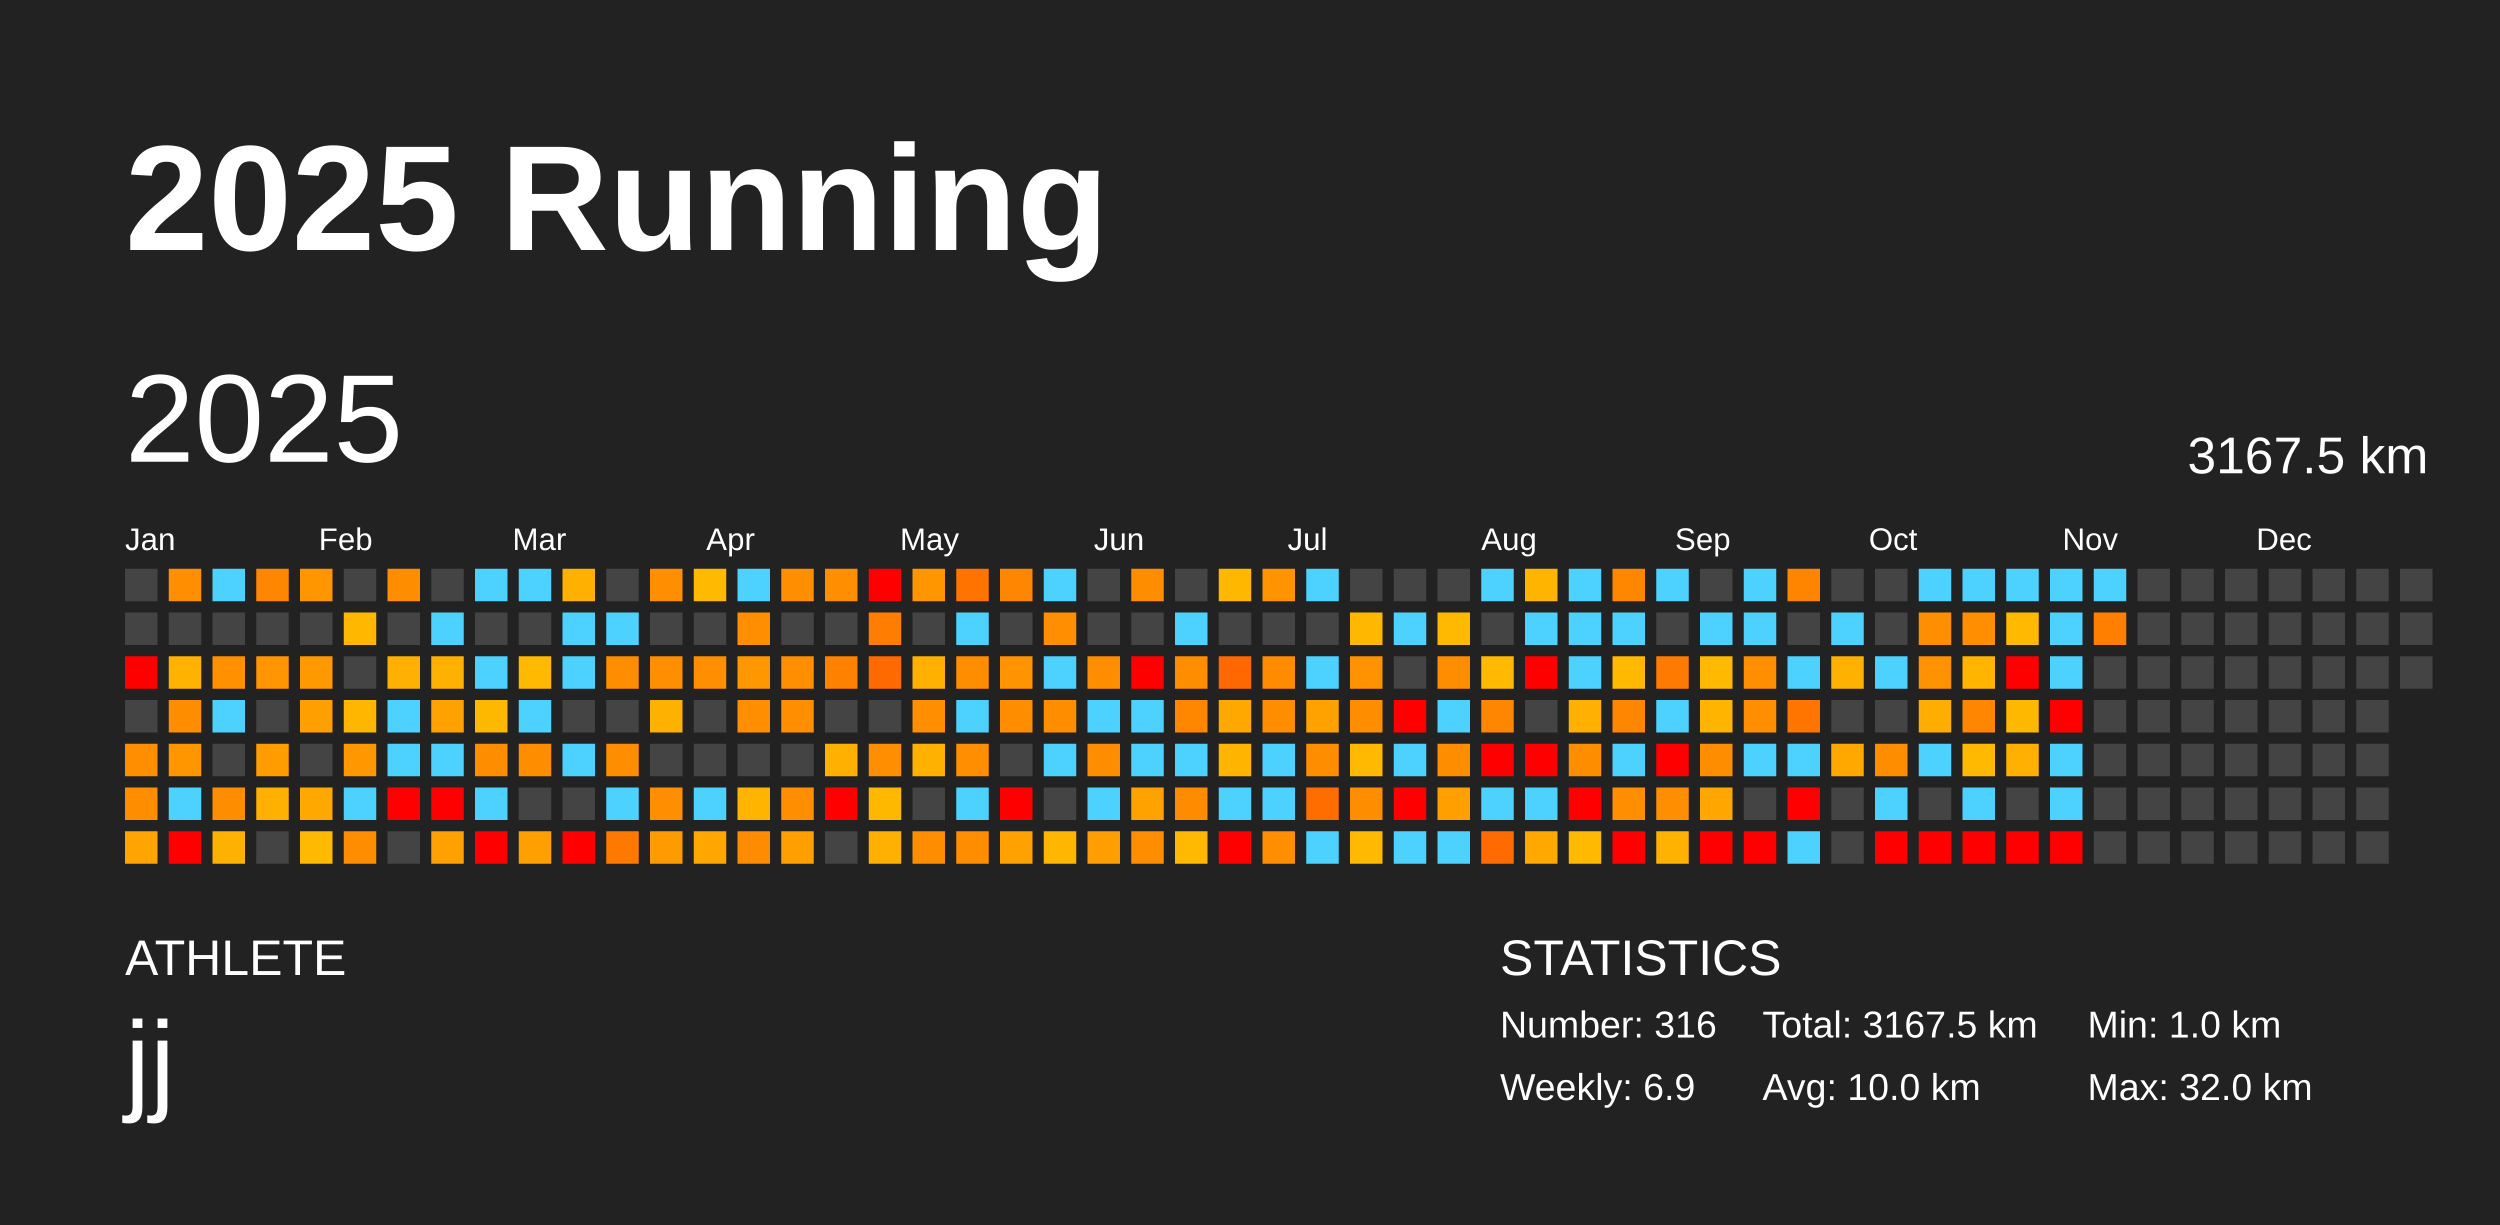
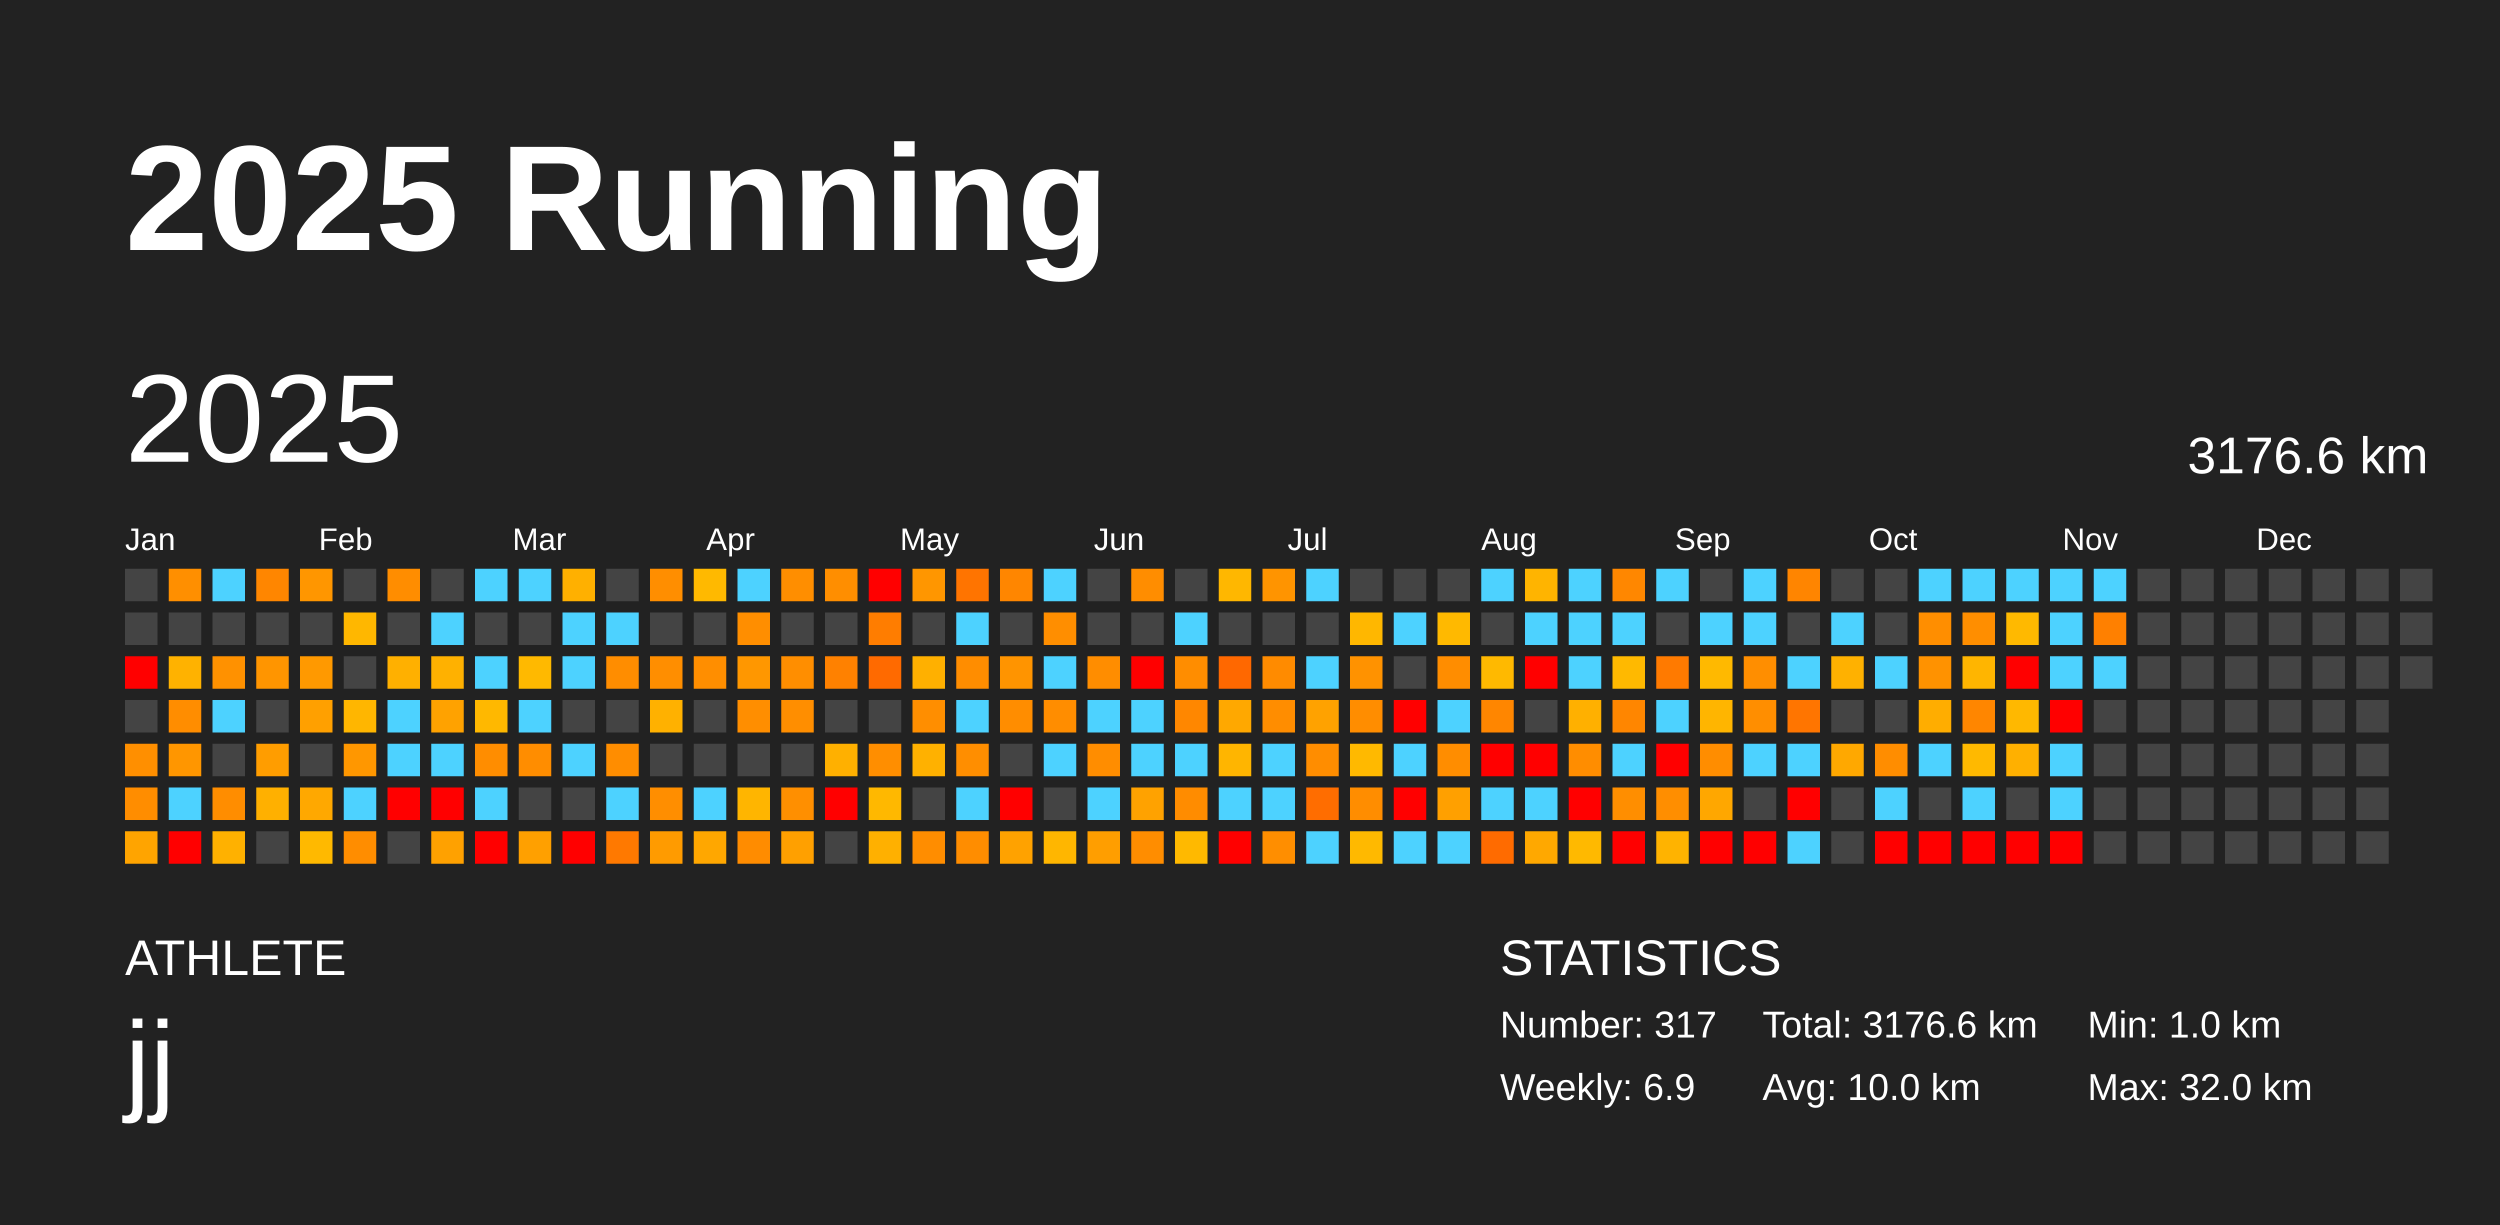
<svg xmlns="http://www.w3.org/2000/svg" baseProfile="full" height="98mm" version="1.1" viewBox="0,0,200,98" width="200mm">
  <defs />
  <rect fill="#222222" height="98" width="200" x="0" y="0" />
  <text fill="#FFFFFF" style="font-size:12px; font-family:Arial; font-weight:bold;" x="10" y="20">2025 Running</text>
  <text fill="#FFFFFF" style="font-size:4px; font-family:Arial" x="10" y="78">ATHLETE</text>
  <text fill="#FFFFFF" style="font-size:9px; font-family:Arial" x="10" y="88">jj</text>
  <text fill="#FFFFFF" style="font-size:4px; font-family:Arial" x="120" y="78">STATISTICS</text>
-   <text fill="#FFFFFF" style="font-size:3px; font-family:Arial" x="120" y="83">Number: 316</text>
+   <text fill="#FFFFFF" style="font-size:3px; font-family:Arial" x="120" y="83">Number: 317</text>
  <text fill="#FFFFFF" style="font-size:3px; font-family:Arial" x="120" y="88">Weekly: 6.9</text>
-   <text fill="#FFFFFF" style="font-size:3px; font-family:Arial" x="141" y="83">Total: 3167.5 km</text>
+   <text fill="#FFFFFF" style="font-size:3px; font-family:Arial" x="141" y="83">Total: 3176.6 km</text>
  <text fill="#FFFFFF" style="font-size:3px; font-family:Arial" x="141" y="88">Avg: 10.0 km</text>
  <text fill="#FFFFFF" style="font-size:3px; font-family:Arial" x="167" y="83">Min: 1.0 km</text>
  <text fill="#FFFFFF" style="font-size:3px; font-family:Arial" x="167" y="88">Max: 32.0 km</text>
  <text dominant-baseline="hanging" fill="#FFFFFF" style="font-size:10.0px; font-family:Arial;" x="10" y="30">2025</text>
-   <text dominant-baseline="hanging" fill="#FFFFFF" style="font-size:4.125px; font-family:Arial;" x="175" y="35">3167.5 km</text>
+   <text dominant-baseline="hanging" fill="#FFFFFF" style="font-size:4.125px; font-family:Arial;" x="175" y="35">3176.6 km</text>
  <text fill="#FFFFFF" style="font-size:2.5px; font-family:Arial" x="10.0" y="44">Jan</text>
  <text fill="#FFFFFF" style="font-size:2.5px; font-family:Arial" x="25.5" y="44">Feb</text>
  <text fill="#FFFFFF" style="font-size:2.5px; font-family:Arial" x="41.0" y="44">Mar</text>
  <text fill="#FFFFFF" style="font-size:2.5px; font-family:Arial" x="56.5" y="44">Apr</text>
  <text fill="#FFFFFF" style="font-size:2.5px; font-family:Arial" x="72.0" y="44">May</text>
  <text fill="#FFFFFF" style="font-size:2.5px; font-family:Arial" x="87.5" y="44">Jun</text>
  <text fill="#FFFFFF" style="font-size:2.5px; font-family:Arial" x="103.0" y="44">Jul</text>
  <text fill="#FFFFFF" style="font-size:2.5px; font-family:Arial" x="118.5" y="44">Aug</text>
  <text fill="#FFFFFF" style="font-size:2.5px; font-family:Arial" x="134.0" y="44">Sep</text>
  <text fill="#FFFFFF" style="font-size:2.5px; font-family:Arial" x="149.5" y="44">Oct</text>
  <text fill="#FFFFFF" style="font-size:2.5px; font-family:Arial" x="165.0" y="44">Nov</text>
  <text fill="#FFFFFF" style="font-size:2.5px; font-family:Arial" x="180.5" y="44">Dec</text>
  <rect fill="#444444" height="2.6" width="2.6" x="10.0" y="45.5" />
  <rect fill="#444444" height="2.6" width="2.6" x="10.0" y="49.0" />
  <rect fill="red" height="2.6" width="2.6" x="10.0" y="52.5" />
  <rect fill="#444444" height="2.6" width="2.6" x="10.0" y="56.0" />
  <rect fill="#ff8f00" height="2.6" width="2.6" x="10.0" y="59.5" />
  <rect fill="#ff8d00" height="2.6" width="2.6" x="10.0" y="63.0" />
  <rect fill="#ffa400" height="2.6" width="2.6" x="10.0" y="66.5" />
  <rect fill="#ff8f00" height="2.6" width="2.6" x="13.5" y="45.5" />
  <rect fill="#444444" height="2.6" width="2.6" x="13.5" y="49.0" />
  <rect fill="#ffb200" height="2.6" width="2.6" x="13.5" y="52.5" />
  <rect fill="#ff8d00" height="2.6" width="2.6" x="13.5" y="56.0" />
  <rect fill="#ff9600" height="2.6" width="2.6" x="13.5" y="59.5" />
  <rect fill="#4dd2ff" height="2.6" width="2.6" x="13.5" y="63.0" />
  <rect fill="red" height="2.6" width="2.6" x="13.5" y="66.5" />
  <rect fill="#4dd2ff" height="2.6" width="2.6" x="17.0" y="45.5" />
  <rect fill="#444444" height="2.6" width="2.6" x="17.0" y="49.0" />
  <rect fill="#ff9100" height="2.6" width="2.6" x="17.0" y="52.5" />
  <rect fill="#4dd2ff" height="2.6" width="2.6" x="17.0" y="56.0" />
  <rect fill="#444444" height="2.6" width="2.6" x="17.0" y="59.5" />
  <rect fill="#ff8d00" height="2.6" width="2.6" x="17.0" y="63.0" />
  <rect fill="#ffb100" height="2.6" width="2.6" x="17.0" y="66.5" />
  <rect fill="#ff8600" height="2.6" width="2.6" x="20.5" y="45.5" />
  <rect fill="#444444" height="2.6" width="2.6" x="20.5" y="49.0" />
  <rect fill="#ff9500" height="2.6" width="2.6" x="20.5" y="52.5" />
  <rect fill="#444444" height="2.6" width="2.6" x="20.5" y="56.0" />
  <rect fill="#ff9d00" height="2.6" width="2.6" x="20.5" y="59.5" />
  <rect fill="#ffb000" height="2.6" width="2.6" x="20.5" y="63.0" />
  <rect fill="#444444" height="2.6" width="2.6" x="20.5" y="66.5" />
  <rect fill="#ff9600" height="2.6" width="2.6" x="24.0" y="45.5" />
  <rect fill="#444444" height="2.6" width="2.6" x="24.0" y="49.0" />
  <rect fill="#ff9900" height="2.6" width="2.6" x="24.0" y="52.5" />
  <rect fill="#ffa000" height="2.6" width="2.6" x="24.0" y="56.0" />
  <rect fill="#444444" height="2.6" width="2.6" x="24.0" y="59.5" />
  <rect fill="#ffa800" height="2.6" width="2.6" x="24.0" y="63.0" />
  <rect fill="#ffb900" height="2.6" width="2.6" x="24.0" y="66.5" />
  <rect fill="#444444" height="2.6" width="2.6" x="27.5" y="45.5" />
  <rect fill="#ffb700" height="2.6" width="2.6" x="27.5" y="49.0" />
  <rect fill="#444444" height="2.6" width="2.6" x="27.5" y="52.5" />
  <rect fill="#ffb600" height="2.6" width="2.6" x="27.5" y="56.0" />
  <rect fill="#ff9700" height="2.6" width="2.6" x="27.5" y="59.5" />
  <rect fill="#4dd2ff" height="2.6" width="2.6" x="27.5" y="63.0" />
  <rect fill="#ff8d00" height="2.6" width="2.6" x="27.5" y="66.5" />
  <rect fill="#ff8d00" height="2.6" width="2.6" x="31.0" y="45.5" />
  <rect fill="#444444" height="2.6" width="2.6" x="31.0" y="49.0" />
  <rect fill="#ffb000" height="2.6" width="2.6" x="31.0" y="52.5" />
  <rect fill="#4dd2ff" height="2.6" width="2.6" x="31.0" y="56.0" />
  <rect fill="#4dd2ff" height="2.6" width="2.6" x="31.0" y="59.5" />
  <rect fill="red" height="2.6" width="2.6" x="31.0" y="63.0" />
  <rect fill="#444444" height="2.6" width="2.6" x="31.0" y="66.5" />
  <rect fill="#444444" height="2.6" width="2.6" x="34.5" y="45.5" />
  <rect fill="#4dd2ff" height="2.6" width="2.6" x="34.5" y="49.0" />
  <rect fill="#ffb100" height="2.6" width="2.6" x="34.5" y="52.5" />
  <rect fill="#ffa200" height="2.6" width="2.6" x="34.5" y="56.0" />
  <rect fill="#4dd2ff" height="2.6" width="2.6" x="34.5" y="59.5" />
  <rect fill="red" height="2.6" width="2.6" x="34.5" y="63.0" />
  <rect fill="#ffa100" height="2.6" width="2.6" x="34.5" y="66.5" />
  <rect fill="#4dd2ff" height="2.6" width="2.6" x="38.0" y="45.5" />
  <rect fill="#444444" height="2.6" width="2.6" x="38.0" y="49.0" />
  <rect fill="#4dd2ff" height="2.6" width="2.6" x="38.0" y="52.5" />
  <rect fill="#ffb800" height="2.6" width="2.6" x="38.0" y="56.0" />
  <rect fill="#ff8d00" height="2.6" width="2.6" x="38.0" y="59.5" />
  <rect fill="#4dd2ff" height="2.6" width="2.6" x="38.0" y="63.0" />
  <rect fill="red" height="2.6" width="2.6" x="38.0" y="66.5" />
  <rect fill="#4dd2ff" height="2.6" width="2.6" x="41.5" y="45.5" />
  <rect fill="#444444" height="2.6" width="2.6" x="41.5" y="49.0" />
  <rect fill="#ffb900" height="2.6" width="2.6" x="41.5" y="52.5" />
  <rect fill="#4dd2ff" height="2.6" width="2.6" x="41.5" y="56.0" />
  <rect fill="#ff8d00" height="2.6" width="2.6" x="41.5" y="59.5" />
  <rect fill="#444444" height="2.6" width="2.6" x="41.5" y="63.0" />
  <rect fill="#ffa000" height="2.6" width="2.6" x="41.5" y="66.5" />
  <rect fill="#ffb000" height="2.6" width="2.6" x="45.0" y="45.5" />
  <rect fill="#4dd2ff" height="2.6" width="2.6" x="45.0" y="49.0" />
  <rect fill="#4dd2ff" height="2.6" width="2.6" x="45.0" y="52.5" />
  <rect fill="#444444" height="2.6" width="2.6" x="45.0" y="56.0" />
  <rect fill="#4dd2ff" height="2.6" width="2.6" x="45.0" y="59.5" />
  <rect fill="#444444" height="2.6" width="2.6" x="45.0" y="63.0" />
  <rect fill="red" height="2.6" width="2.6" x="45.0" y="66.5" />
  <rect fill="#444444" height="2.6" width="2.6" x="48.5" y="45.5" />
  <rect fill="#4dd2ff" height="2.6" width="2.6" x="48.5" y="49.0" />
  <rect fill="#ff8d00" height="2.6" width="2.6" x="48.5" y="52.5" />
  <rect fill="#444444" height="2.6" width="2.6" x="48.5" y="56.0" />
  <rect fill="#ff8d00" height="2.6" width="2.6" x="48.5" y="59.5" />
  <rect fill="#4dd2ff" height="2.6" width="2.6" x="48.5" y="63.0" />
  <rect fill="#ff7900" height="2.6" width="2.6" x="48.5" y="66.5" />
  <rect fill="#ff8e00" height="2.6" width="2.6" x="52.0" y="45.5" />
  <rect fill="#444444" height="2.6" width="2.6" x="52.0" y="49.0" />
  <rect fill="#ff8e00" height="2.6" width="2.6" x="52.0" y="52.5" />
  <rect fill="#ffb100" height="2.6" width="2.6" x="52.0" y="56.0" />
  <rect fill="#444444" height="2.6" width="2.6" x="52.0" y="59.5" />
  <rect fill="#ff8e00" height="2.6" width="2.6" x="52.0" y="63.0" />
  <rect fill="#ff9b00" height="2.6" width="2.6" x="52.0" y="66.5" />
  <rect fill="#ffb900" height="2.6" width="2.6" x="55.5" y="45.5" />
  <rect fill="#444444" height="2.6" width="2.6" x="55.5" y="49.0" />
  <rect fill="#ff8e00" height="2.6" width="2.6" x="55.5" y="52.5" />
  <rect fill="#444444" height="2.6" width="2.6" x="55.5" y="56.0" />
  <rect fill="#444444" height="2.6" width="2.6" x="55.5" y="59.5" />
  <rect fill="#4dd2ff" height="2.6" width="2.6" x="55.5" y="63.0" />
  <rect fill="#ffa700" height="2.6" width="2.6" x="55.5" y="66.5" />
  <rect fill="#4dd2ff" height="2.6" width="2.6" x="59.0" y="45.5" />
  <rect fill="#ff8e00" height="2.6" width="2.6" x="59.0" y="49.0" />
  <rect fill="#ff9700" height="2.6" width="2.6" x="59.0" y="52.5" />
  <rect fill="#ff8e00" height="2.6" width="2.6" x="59.0" y="56.0" />
  <rect fill="#444444" height="2.6" width="2.6" x="59.0" y="59.5" />
  <rect fill="#ffb500" height="2.6" width="2.6" x="59.0" y="63.0" />
  <rect fill="#ff8c00" height="2.6" width="2.6" x="59.0" y="66.5" />
  <rect fill="#ff8e00" height="2.6" width="2.6" x="62.5" y="45.5" />
  <rect fill="#444444" height="2.6" width="2.6" x="62.5" y="49.0" />
  <rect fill="#ff8e00" height="2.6" width="2.6" x="62.5" y="52.5" />
  <rect fill="#ff8e00" height="2.6" width="2.6" x="62.5" y="56.0" />
  <rect fill="#444444" height="2.6" width="2.6" x="62.5" y="59.5" />
  <rect fill="#ff8f00" height="2.6" width="2.6" x="62.5" y="63.0" />
  <rect fill="#ffa000" height="2.6" width="2.6" x="62.5" y="66.5" />
  <rect fill="#ff8e00" height="2.6" width="2.6" x="66.0" y="45.5" />
  <rect fill="#444444" height="2.6" width="2.6" x="66.0" y="49.0" />
  <rect fill="#ff8100" height="2.6" width="2.6" x="66.0" y="52.5" />
  <rect fill="#444444" height="2.6" width="2.6" x="66.0" y="56.0" />
  <rect fill="#ffb000" height="2.6" width="2.6" x="66.0" y="59.5" />
  <rect fill="red" height="2.6" width="2.6" x="66.0" y="63.0" />
  <rect fill="#444444" height="2.6" width="2.6" x="66.0" y="66.5" />
  <rect fill="red" height="2.6" width="2.6" x="69.5" y="45.5" />
  <rect fill="#ff7d00" height="2.6" width="2.6" x="69.5" y="49.0" />
  <rect fill="#ff6a00" height="2.6" width="2.6" x="69.5" y="52.5" />
  <rect fill="#444444" height="2.6" width="2.6" x="69.5" y="56.0" />
  <rect fill="#ff8e00" height="2.6" width="2.6" x="69.5" y="59.5" />
  <rect fill="#ffb800" height="2.6" width="2.6" x="69.5" y="63.0" />
  <rect fill="#ffb000" height="2.6" width="2.6" x="69.5" y="66.5" />
  <rect fill="#ff9600" height="2.6" width="2.6" x="73.0" y="45.5" />
  <rect fill="#444444" height="2.6" width="2.6" x="73.0" y="49.0" />
  <rect fill="#ffb000" height="2.6" width="2.6" x="73.0" y="52.5" />
  <rect fill="#ff8e00" height="2.6" width="2.6" x="73.0" y="56.0" />
  <rect fill="#ffb100" height="2.6" width="2.6" x="73.0" y="59.5" />
  <rect fill="#444444" height="2.6" width="2.6" x="73.0" y="63.0" />
  <rect fill="#ff8d00" height="2.6" width="2.6" x="73.0" y="66.5" />
  <rect fill="#ff7400" height="2.6" width="2.6" x="76.5" y="45.5" />
  <rect fill="#4dd2ff" height="2.6" width="2.6" x="76.5" y="49.0" />
  <rect fill="#ff8d00" height="2.6" width="2.6" x="76.5" y="52.5" />
  <rect fill="#4dd2ff" height="2.6" width="2.6" x="76.5" y="56.0" />
  <rect fill="#ff8e00" height="2.6" width="2.6" x="76.5" y="59.5" />
  <rect fill="#4dd2ff" height="2.6" width="2.6" x="76.5" y="63.0" />
  <rect fill="#ff8d00" height="2.6" width="2.6" x="76.5" y="66.5" />
  <rect fill="#ff8600" height="2.6" width="2.6" x="80.0" y="45.5" />
  <rect fill="#444444" height="2.6" width="2.6" x="80.0" y="49.0" />
  <rect fill="#ff9400" height="2.6" width="2.6" x="80.0" y="52.5" />
  <rect fill="#ff8d00" height="2.6" width="2.6" x="80.0" y="56.0" />
  <rect fill="#444444" height="2.6" width="2.6" x="80.0" y="59.5" />
  <rect fill="red" height="2.6" width="2.6" x="80.0" y="63.0" />
  <rect fill="#ffa200" height="2.6" width="2.6" x="80.0" y="66.5" />
  <rect fill="#4dd2ff" height="2.6" width="2.6" x="83.5" y="45.5" />
  <rect fill="#ff8e00" height="2.6" width="2.6" x="83.5" y="49.0" />
  <rect fill="#4dd2ff" height="2.6" width="2.6" x="83.5" y="52.5" />
  <rect fill="#ff8d00" height="2.6" width="2.6" x="83.5" y="56.0" />
  <rect fill="#4dd2ff" height="2.6" width="2.6" x="83.5" y="59.5" />
  <rect fill="#444444" height="2.6" width="2.6" x="83.5" y="63.0" />
  <rect fill="#ffb600" height="2.6" width="2.6" x="83.5" y="66.5" />
  <rect fill="#444444" height="2.6" width="2.6" x="87.0" y="45.5" />
  <rect fill="#444444" height="2.6" width="2.6" x="87.0" y="49.0" />
  <rect fill="#ff8d00" height="2.6" width="2.6" x="87.0" y="52.5" />
  <rect fill="#4dd2ff" height="2.6" width="2.6" x="87.0" y="56.0" />
  <rect fill="#ff8d00" height="2.6" width="2.6" x="87.0" y="59.5" />
  <rect fill="#4dd2ff" height="2.6" width="2.6" x="87.0" y="63.0" />
  <rect fill="#ff9e00" height="2.6" width="2.6" x="87.0" y="66.5" />
  <rect fill="#ff8d00" height="2.6" width="2.6" x="90.5" y="45.5" />
  <rect fill="#444444" height="2.6" width="2.6" x="90.5" y="49.0" />
  <rect fill="red" height="2.6" width="2.6" x="90.5" y="52.5" />
  <rect fill="#4dd2ff" height="2.6" width="2.6" x="90.5" y="56.0" />
  <rect fill="#4dd2ff" height="2.6" width="2.6" x="90.5" y="59.5" />
  <rect fill="#ffa200" height="2.6" width="2.6" x="90.5" y="63.0" />
  <rect fill="#ff8d00" height="2.6" width="2.6" x="90.5" y="66.5" />
  <rect fill="#444444" height="2.6" width="2.6" x="94.0" y="45.5" />
  <rect fill="#4dd2ff" height="2.6" width="2.6" x="94.0" y="49.0" />
  <rect fill="#ff8d00" height="2.6" width="2.6" x="94.0" y="52.5" />
  <rect fill="#ff8700" height="2.6" width="2.6" x="94.0" y="56.0" />
  <rect fill="#4dd2ff" height="2.6" width="2.6" x="94.0" y="59.5" />
  <rect fill="#ff8c00" height="2.6" width="2.6" x="94.0" y="63.0" />
  <rect fill="#ffb900" height="2.6" width="2.6" x="94.0" y="66.5" />
  <rect fill="#ffb700" height="2.6" width="2.6" x="97.5" y="45.5" />
  <rect fill="#444444" height="2.6" width="2.6" x="97.5" y="49.0" />
  <rect fill="#ff6800" height="2.6" width="2.6" x="97.5" y="52.5" />
  <rect fill="#ffa800" height="2.6" width="2.6" x="97.5" y="56.0" />
  <rect fill="#ffb500" height="2.6" width="2.6" x="97.5" y="59.5" />
  <rect fill="#4dd2ff" height="2.6" width="2.6" x="97.5" y="63.0" />
  <rect fill="red" height="2.6" width="2.6" x="97.5" y="66.5" />
  <rect fill="#ff9400" height="2.6" width="2.6" x="101.0" y="45.5" />
  <rect fill="#444444" height="2.6" width="2.6" x="101.0" y="49.0" />
  <rect fill="#ff8b00" height="2.6" width="2.6" x="101.0" y="52.5" />
  <rect fill="#ff8d00" height="2.6" width="2.6" x="101.0" y="56.0" />
  <rect fill="#4dd2ff" height="2.6" width="2.6" x="101.0" y="59.5" />
  <rect fill="#4dd2ff" height="2.6" width="2.6" x="101.0" y="63.0" />
  <rect fill="#ff8e00" height="2.6" width="2.6" x="101.0" y="66.5" />
  <rect fill="#4dd2ff" height="2.6" width="2.6" x="104.5" y="45.5" />
  <rect fill="#444444" height="2.6" width="2.6" x="104.5" y="49.0" />
  <rect fill="#4dd2ff" height="2.6" width="2.6" x="104.5" y="52.5" />
  <rect fill="#ffa200" height="2.6" width="2.6" x="104.5" y="56.0" />
  <rect fill="#ff8d00" height="2.6" width="2.6" x="104.5" y="59.5" />
  <rect fill="#ff6d00" height="2.6" width="2.6" x="104.5" y="63.0" />
  <rect fill="#4dd2ff" height="2.6" width="2.6" x="104.5" y="66.5" />
  <rect fill="#444444" height="2.6" width="2.6" x="108.0" y="45.5" />
  <rect fill="#ffb700" height="2.6" width="2.6" x="108.0" y="49.0" />
  <rect fill="#ff9200" height="2.6" width="2.6" x="108.0" y="52.5" />
  <rect fill="#ff8d00" height="2.6" width="2.6" x="108.0" y="56.0" />
  <rect fill="#ffb900" height="2.6" width="2.6" x="108.0" y="59.5" />
  <rect fill="#ff8d00" height="2.6" width="2.6" x="108.0" y="63.0" />
  <rect fill="#ffb900" height="2.6" width="2.6" x="108.0" y="66.5" />
  <rect fill="#444444" height="2.6" width="2.6" x="111.5" y="45.5" />
  <rect fill="#4dd2ff" height="2.6" width="2.6" x="111.5" y="49.0" />
  <rect fill="#444444" height="2.6" width="2.6" x="111.5" y="52.5" />
  <rect fill="red" height="2.6" width="2.6" x="111.5" y="56.0" />
  <rect fill="#4dd2ff" height="2.6" width="2.6" x="111.5" y="59.5" />
  <rect fill="red" height="2.6" width="2.6" x="111.5" y="63.0" />
  <rect fill="#4dd2ff" height="2.6" width="2.6" x="111.5" y="66.5" />
  <rect fill="#444444" height="2.6" width="2.6" x="115.0" y="45.5" />
  <rect fill="#ffb900" height="2.6" width="2.6" x="115.0" y="49.0" />
  <rect fill="#ff8d00" height="2.6" width="2.6" x="115.0" y="52.5" />
  <rect fill="#4dd2ff" height="2.6" width="2.6" x="115.0" y="56.0" />
  <rect fill="#ff8d00" height="2.6" width="2.6" x="115.0" y="59.5" />
  <rect fill="#ffa000" height="2.6" width="2.6" x="115.0" y="63.0" />
  <rect fill="#4dd2ff" height="2.6" width="2.6" x="115.0" y="66.5" />
  <rect fill="#4dd2ff" height="2.6" width="2.6" x="118.5" y="45.5" />
  <rect fill="#444444" height="2.6" width="2.6" x="118.5" y="49.0" />
  <rect fill="#ffb900" height="2.6" width="2.6" x="118.5" y="52.5" />
  <rect fill="#ff8600" height="2.6" width="2.6" x="118.5" y="56.0" />
  <rect fill="red" height="2.6" width="2.6" x="118.5" y="59.5" />
  <rect fill="#4dd2ff" height="2.6" width="2.6" x="118.5" y="63.0" />
  <rect fill="#ff6b00" height="2.6" width="2.6" x="118.5" y="66.5" />
  <rect fill="#ffb400" height="2.6" width="2.6" x="122.0" y="45.5" />
  <rect fill="#4dd2ff" height="2.6" width="2.6" x="122.0" y="49.0" />
  <rect fill="red" height="2.6" width="2.6" x="122.0" y="52.5" />
  <rect fill="#444444" height="2.6" width="2.6" x="122.0" y="56.0" />
  <rect fill="red" height="2.6" width="2.6" x="122.0" y="59.5" />
  <rect fill="#4dd2ff" height="2.6" width="2.6" x="122.0" y="63.0" />
  <rect fill="#ffa800" height="2.6" width="2.6" x="122.0" y="66.5" />
  <rect fill="#4dd2ff" height="2.6" width="2.6" x="125.5" y="45.5" />
  <rect fill="#4dd2ff" height="2.6" width="2.6" x="125.5" y="49.0" />
  <rect fill="#4dd2ff" height="2.6" width="2.6" x="125.5" y="52.5" />
  <rect fill="#ffb000" height="2.6" width="2.6" x="125.5" y="56.0" />
  <rect fill="#ff8d00" height="2.6" width="2.6" x="125.5" y="59.5" />
  <rect fill="red" height="2.6" width="2.6" x="125.5" y="63.0" />
  <rect fill="#ffb900" height="2.6" width="2.6" x="125.5" y="66.5" />
  <rect fill="#ff8700" height="2.6" width="2.6" x="129.0" y="45.5" />
  <rect fill="#4dd2ff" height="2.6" width="2.6" x="129.0" y="49.0" />
  <rect fill="#ffb900" height="2.6" width="2.6" x="129.0" y="52.5" />
  <rect fill="#ff8600" height="2.6" width="2.6" x="129.0" y="56.0" />
  <rect fill="#4dd2ff" height="2.6" width="2.6" x="129.0" y="59.5" />
  <rect fill="#ff8e00" height="2.6" width="2.6" x="129.0" y="63.0" />
  <rect fill="red" height="2.6" width="2.6" x="129.0" y="66.5" />
  <rect fill="#4dd2ff" height="2.6" width="2.6" x="132.5" y="45.5" />
  <rect fill="#444444" height="2.6" width="2.6" x="132.5" y="49.0" />
  <rect fill="#ff7a00" height="2.6" width="2.6" x="132.5" y="52.5" />
  <rect fill="#4dd2ff" height="2.6" width="2.6" x="132.5" y="56.0" />
  <rect fill="red" height="2.6" width="2.6" x="132.5" y="59.5" />
  <rect fill="#ff8e00" height="2.6" width="2.6" x="132.5" y="63.0" />
  <rect fill="#ffb300" height="2.6" width="2.6" x="132.5" y="66.5" />
  <rect fill="#444444" height="2.6" width="2.6" x="136.0" y="45.5" />
  <rect fill="#4dd2ff" height="2.6" width="2.6" x="136.0" y="49.0" />
  <rect fill="#ffb900" height="2.6" width="2.6" x="136.0" y="52.5" />
  <rect fill="#ffb500" height="2.6" width="2.6" x="136.0" y="56.0" />
  <rect fill="#ff8d00" height="2.6" width="2.6" x="136.0" y="59.5" />
  <rect fill="#ffa700" height="2.6" width="2.6" x="136.0" y="63.0" />
  <rect fill="red" height="2.6" width="2.6" x="136.0" y="66.5" />
  <rect fill="#4dd2ff" height="2.6" width="2.6" x="139.5" y="45.5" />
  <rect fill="#4dd2ff" height="2.6" width="2.6" x="139.5" y="49.0" />
  <rect fill="#ff8e00" height="2.6" width="2.6" x="139.5" y="52.5" />
  <rect fill="#ff8e00" height="2.6" width="2.6" x="139.5" y="56.0" />
  <rect fill="#4dd2ff" height="2.6" width="2.6" x="139.5" y="59.5" />
  <rect fill="#444444" height="2.6" width="2.6" x="139.5" y="63.0" />
  <rect fill="red" height="2.6" width="2.6" x="139.5" y="66.5" />
  <rect fill="#ff8500" height="2.6" width="2.6" x="143.0" y="45.5" />
  <rect fill="#444444" height="2.6" width="2.6" x="143.0" y="49.0" />
  <rect fill="#4dd2ff" height="2.6" width="2.6" x="143.0" y="52.5" />
  <rect fill="#ff7500" height="2.6" width="2.6" x="143.0" y="56.0" />
  <rect fill="#4dd2ff" height="2.6" width="2.6" x="143.0" y="59.5" />
  <rect fill="red" height="2.6" width="2.6" x="143.0" y="63.0" />
  <rect fill="#4dd2ff" height="2.6" width="2.6" x="143.0" y="66.5" />
  <rect fill="#444444" height="2.6" width="2.6" x="146.5" y="45.5" />
  <rect fill="#4dd2ff" height="2.6" width="2.6" x="146.5" y="49.0" />
  <rect fill="#ffb100" height="2.6" width="2.6" x="146.5" y="52.5" />
  <rect fill="#444444" height="2.6" width="2.6" x="146.5" y="56.0" />
  <rect fill="#ffa800" height="2.6" width="2.6" x="146.5" y="59.5" />
  <rect fill="#444444" height="2.6" width="2.6" x="146.5" y="63.0" />
  <rect fill="#444444" height="2.6" width="2.6" x="146.5" y="66.5" />
  <rect fill="#444444" height="2.6" width="2.6" x="150.0" y="45.5" />
  <rect fill="#444444" height="2.6" width="2.6" x="150.0" y="49.0" />
  <rect fill="#4dd2ff" height="2.6" width="2.6" x="150.0" y="52.5" />
  <rect fill="#444444" height="2.6" width="2.6" x="150.0" y="56.0" />
  <rect fill="#ff8d00" height="2.6" width="2.6" x="150.0" y="59.5" />
  <rect fill="#4dd2ff" height="2.6" width="2.6" x="150.0" y="63.0" />
  <rect fill="red" height="2.6" width="2.6" x="150.0" y="66.5" />
  <rect fill="#4dd2ff" height="2.6" width="2.6" x="153.5" y="45.5" />
  <rect fill="#ff8e00" height="2.6" width="2.6" x="153.5" y="49.0" />
  <rect fill="#ff9200" height="2.6" width="2.6" x="153.5" y="52.5" />
  <rect fill="#ffad00" height="2.6" width="2.6" x="153.5" y="56.0" />
  <rect fill="#4dd2ff" height="2.6" width="2.6" x="153.5" y="59.5" />
  <rect fill="#444444" height="2.6" width="2.6" x="153.5" y="63.0" />
  <rect fill="red" height="2.6" width="2.6" x="153.5" y="66.5" />
  <rect fill="#4dd2ff" height="2.6" width="2.6" x="157.0" y="45.5" />
  <rect fill="#ff8e00" height="2.6" width="2.6" x="157.0" y="49.0" />
  <rect fill="#ffb500" height="2.6" width="2.6" x="157.0" y="52.5" />
  <rect fill="#ff8600" height="2.6" width="2.6" x="157.0" y="56.0" />
  <rect fill="#ffb900" height="2.6" width="2.6" x="157.0" y="59.5" />
  <rect fill="#4dd2ff" height="2.6" width="2.6" x="157.0" y="63.0" />
  <rect fill="red" height="2.6" width="2.6" x="157.0" y="66.5" />
  <rect fill="#4dd2ff" height="2.6" width="2.6" x="160.5" y="45.5" />
  <rect fill="#ffb900" height="2.6" width="2.6" x="160.5" y="49.0" />
  <rect fill="red" height="2.6" width="2.6" x="160.5" y="52.5" />
  <rect fill="#ffb800" height="2.6" width="2.6" x="160.5" y="56.0" />
  <rect fill="#ffb000" height="2.6" width="2.6" x="160.5" y="59.5" />
  <rect fill="#444444" height="2.6" width="2.6" x="160.5" y="63.0" />
  <rect fill="red" height="2.6" width="2.6" x="160.5" y="66.5" />
  <rect fill="#4dd2ff" height="2.6" width="2.6" x="164.0" y="45.5" />
  <rect fill="#4dd2ff" height="2.6" width="2.6" x="164.0" y="49.0" />
  <rect fill="#4dd2ff" height="2.6" width="2.6" x="164.0" y="52.5" />
  <rect fill="red" height="2.6" width="2.6" x="164.0" y="56.0" />
  <rect fill="#4dd2ff" height="2.6" width="2.6" x="164.0" y="59.5" />
  <rect fill="#4dd2ff" height="2.6" width="2.6" x="164.0" y="63.0" />
  <rect fill="red" height="2.6" width="2.6" x="164.0" y="66.5" />
  <rect fill="#4dd2ff" height="2.6" width="2.6" x="167.5" y="45.5" />
  <rect fill="#ff8000" height="2.6" width="2.6" x="167.5" y="49.0" />
-   <rect fill="#444444" height="2.6" width="2.6" x="167.5" y="52.5" />
+   <rect fill="#4dd2ff" height="2.6" width="2.6" x="167.5" y="52.5" />
  <rect fill="#444444" height="2.6" width="2.6" x="167.5" y="56.0" />
  <rect fill="#444444" height="2.6" width="2.6" x="167.5" y="59.5" />
  <rect fill="#444444" height="2.6" width="2.6" x="167.5" y="63.0" />
  <rect fill="#444444" height="2.6" width="2.6" x="167.5" y="66.5" />
  <rect fill="#444444" height="2.6" width="2.6" x="171.0" y="45.5" />
  <rect fill="#444444" height="2.6" width="2.6" x="171.0" y="49.0" />
  <rect fill="#444444" height="2.6" width="2.6" x="171.0" y="52.5" />
  <rect fill="#444444" height="2.6" width="2.6" x="171.0" y="56.0" />
  <rect fill="#444444" height="2.6" width="2.6" x="171.0" y="59.5" />
  <rect fill="#444444" height="2.6" width="2.6" x="171.0" y="63.0" />
  <rect fill="#444444" height="2.6" width="2.6" x="171.0" y="66.5" />
  <rect fill="#444444" height="2.6" width="2.6" x="174.5" y="45.5" />
  <rect fill="#444444" height="2.6" width="2.6" x="174.5" y="49.0" />
  <rect fill="#444444" height="2.6" width="2.6" x="174.5" y="52.5" />
  <rect fill="#444444" height="2.6" width="2.6" x="174.5" y="56.0" />
  <rect fill="#444444" height="2.6" width="2.6" x="174.5" y="59.5" />
  <rect fill="#444444" height="2.6" width="2.6" x="174.5" y="63.0" />
  <rect fill="#444444" height="2.6" width="2.6" x="174.5" y="66.5" />
  <rect fill="#444444" height="2.6" width="2.6" x="178.0" y="45.5" />
  <rect fill="#444444" height="2.6" width="2.6" x="178.0" y="49.0" />
  <rect fill="#444444" height="2.6" width="2.6" x="178.0" y="52.5" />
  <rect fill="#444444" height="2.6" width="2.6" x="178.0" y="56.0" />
  <rect fill="#444444" height="2.6" width="2.6" x="178.0" y="59.5" />
  <rect fill="#444444" height="2.6" width="2.6" x="178.0" y="63.0" />
  <rect fill="#444444" height="2.6" width="2.6" x="178.0" y="66.5" />
  <rect fill="#444444" height="2.6" width="2.6" x="181.5" y="45.5" />
  <rect fill="#444444" height="2.6" width="2.6" x="181.5" y="49.0" />
  <rect fill="#444444" height="2.6" width="2.6" x="181.5" y="52.5" />
  <rect fill="#444444" height="2.6" width="2.6" x="181.5" y="56.0" />
  <rect fill="#444444" height="2.6" width="2.6" x="181.5" y="59.5" />
  <rect fill="#444444" height="2.6" width="2.6" x="181.5" y="63.0" />
  <rect fill="#444444" height="2.6" width="2.6" x="181.5" y="66.5" />
  <rect fill="#444444" height="2.6" width="2.6" x="185.0" y="45.5" />
  <rect fill="#444444" height="2.6" width="2.6" x="185.0" y="49.0" />
  <rect fill="#444444" height="2.6" width="2.6" x="185.0" y="52.5" />
  <rect fill="#444444" height="2.6" width="2.6" x="185.0" y="56.0" />
  <rect fill="#444444" height="2.6" width="2.6" x="185.0" y="59.5" />
  <rect fill="#444444" height="2.6" width="2.6" x="185.0" y="63.0" />
  <rect fill="#444444" height="2.6" width="2.6" x="185.0" y="66.5" />
  <rect fill="#444444" height="2.6" width="2.6" x="188.5" y="45.5" />
  <rect fill="#444444" height="2.6" width="2.6" x="188.5" y="49.0" />
  <rect fill="#444444" height="2.6" width="2.6" x="188.5" y="52.5" />
  <rect fill="#444444" height="2.6" width="2.6" x="188.5" y="56.0" />
  <rect fill="#444444" height="2.6" width="2.6" x="188.5" y="59.5" />
  <rect fill="#444444" height="2.6" width="2.6" x="188.5" y="63.0" />
  <rect fill="#444444" height="2.6" width="2.6" x="188.5" y="66.5" />
  <rect fill="#444444" height="2.6" width="2.6" x="192.0" y="45.5" />
  <rect fill="#444444" height="2.6" width="2.6" x="192.0" y="49.0" />
  <rect fill="#444444" height="2.6" width="2.6" x="192.0" y="52.5" />
</svg>
